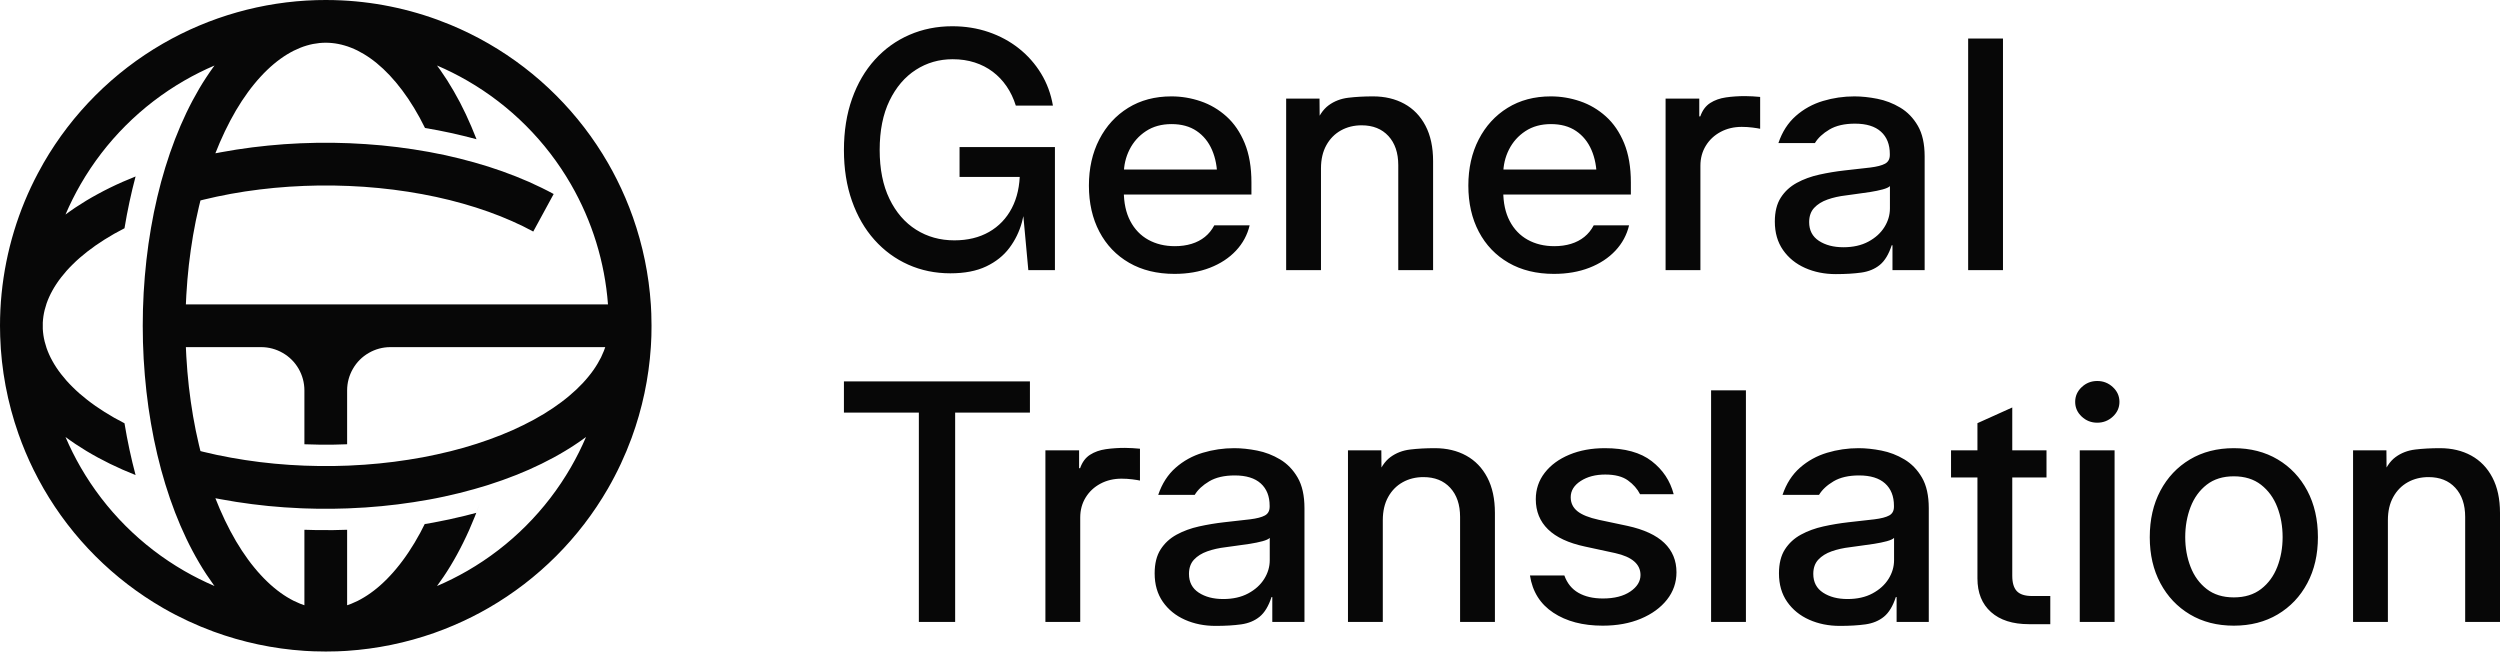
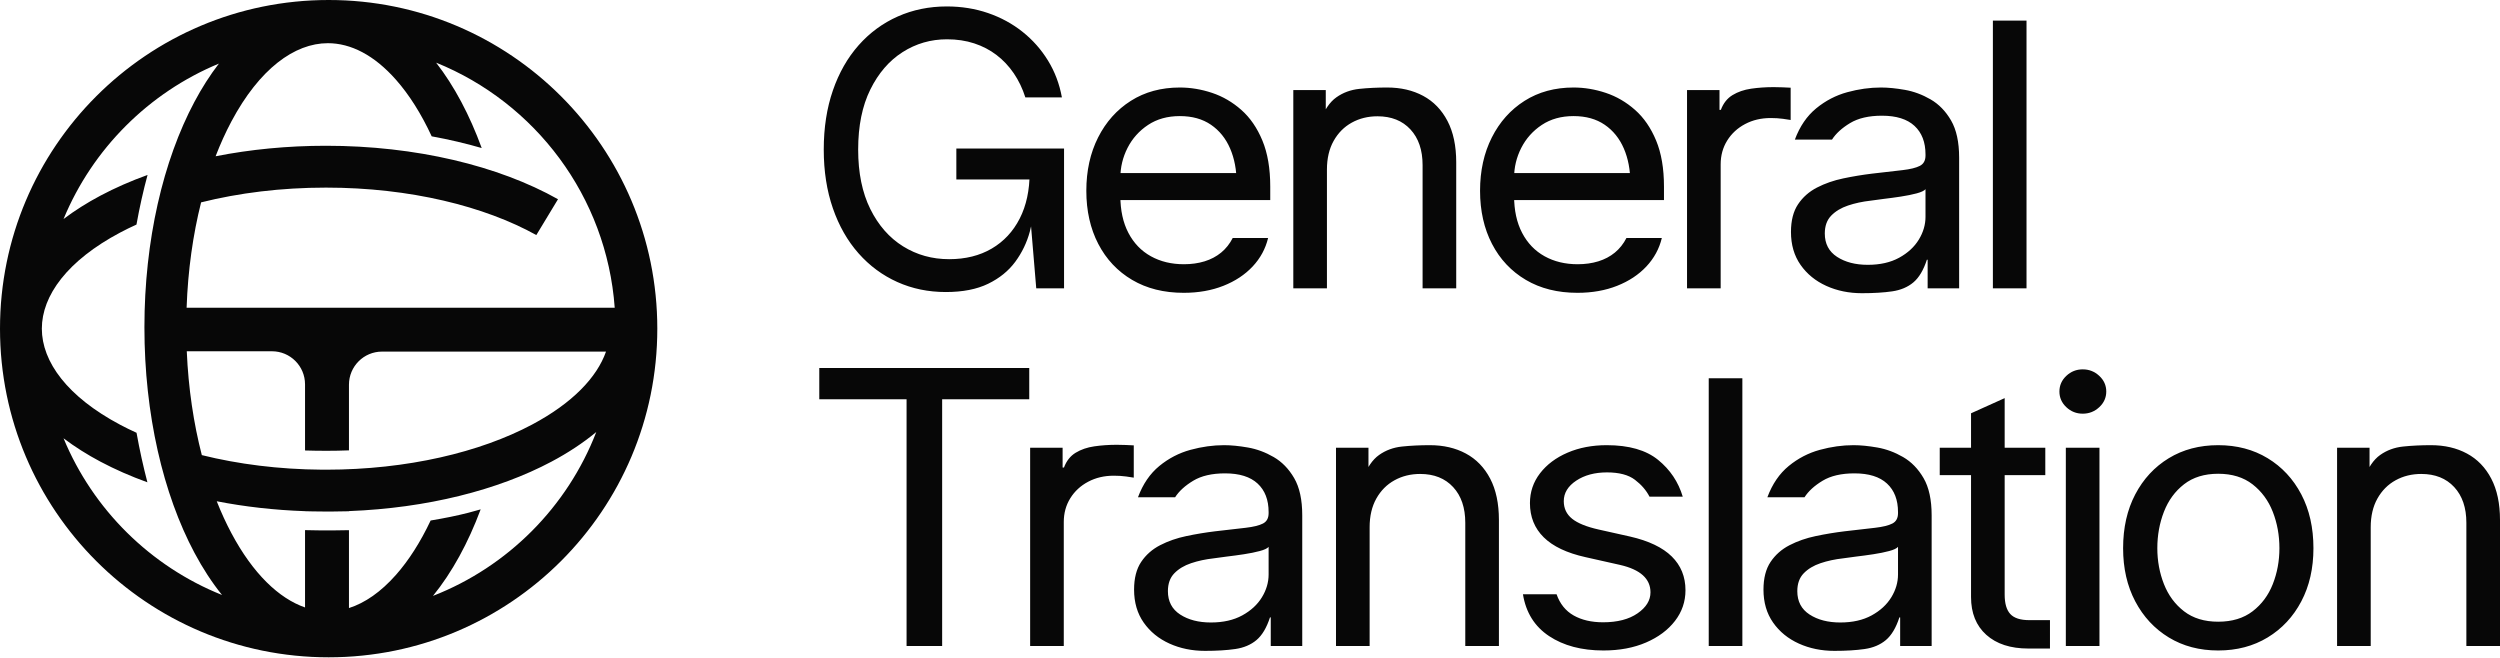
- <svg xmlns="http://www.w3.org/2000/svg" viewBox="0 0 14864.4 3873.81" fill="#070707" role="img" aria-label="General Translation">
-   <path transform="translate(-453.87 -453.87) scale(18.67796)" fill-rule="nonzero" d="M225.36 163.71C223.32 169.27 220.79 174.68 217.81 179.85C208.71 195.61 195.61 208.71 179.85 217.81C178.13 218.8 176.38 219.75 174.6 220.64C170.68 222.61 166.64 224.33 162.51 225.79C153.6 228.93 144.27 230.85 134.8 231.48C134.52 231.5 134.24 231.51 133.96 231.53C133.18 231.57 132.4 231.61 131.62 231.64C130.42 231.68 129.21 231.7 128 231.7C126.72 231.7 125.44 231.68 124.17 231.63C123.4 231.6 122.63 231.56 121.86 231.52C121.64 231.5 121.42 231.49 121.2 231.48C111.3 230.83 101.57 228.76 92.29 225.36C86.79 223.34 81.44 220.85 76.32 217.91C76.26 217.87 76.21 217.84 76.15 217.81C60.39 208.71 47.29 195.61 38.19 179.85C37.06 177.88 35.99 175.88 34.98 173.84C33.15 170.13 31.55 166.31 30.18 162.42C26.68 152.47 24.7 142.01 24.36 131.41C24.32 130.27 24.3 129.14 24.3 128C24.3 114.26 27.03 100.8 32.18 88.34C33.43 85.33 34.81 82.39 36.34 79.51C36.93 78.38 37.55 77.26 38.19 76.15C47.29 60.39 60.39 47.29 76.15 38.19C91.05 29.59 107.85 24.84 125.02 24.34C126.01 24.31 127 24.3 128 24.3C129.68 24.3 131.36 24.34 133.03 24.42C145.02 25 156.73 27.66 167.66 32.18C171.79 33.89 175.82 35.87 179.71 38.11C179.76 38.14 179.8 38.17 179.85 38.19C195.61 47.29 208.71 60.39 217.81 76.15C218.8 77.87 219.75 79.62 220.64 81.4C222.61 85.31 224.33 89.35 225.79 93.49C228.93 102.4 230.85 111.73 231.48 121.2C231.49 121.42 231.5 121.64 231.52 121.86C231.56 122.63 231.6 123.4 231.63 124.17C231.68 125.44 231.7 126.72 231.7 128C231.7 129.01 231.69 130.03 231.66 131.04C231.65 131.23 231.64 131.43 231.64 131.62C231.61 132.4 231.57 133.18 231.53 133.96C231.51 134.24 231.5 134.52 231.48 134.8C230.83 144.7 228.76 154.43 225.36 163.71ZM83.61 118.25C83.56 119.23 83.51 120.22 83.47 121.2L217.84 121.2C216.83 107.75 212.8 94.68 206.03 82.95C198.12 69.25 186.75 57.88 173.05 49.97C169.93 48.17 166.71 46.56 163.41 45.15C163.78 45.64 164.14 46.14 164.5 46.65C165.24 47.71 165.97 48.79 166.68 49.9C167.39 51.02 168.08 52.16 168.75 53.33C169.43 54.5 170.09 55.7 170.73 56.92C171.37 58.15 171.99 59.4 172.59 60.67C173.19 61.95 173.78 63.25 174.34 64.58C174.91 65.9 175.46 67.25 175.99 68.62C174.66 68.26 173.33 67.92 171.98 67.59C170.63 67.25 169.27 66.94 167.91 66.64C166.54 66.34 165.16 66.06 163.78 65.79C162.39 65.52 161 65.27 159.59 65.04C159.03 63.9 158.46 62.8 157.88 61.73C157.29 60.66 156.69 59.63 156.09 58.62C155.48 57.62 154.86 56.65 154.23 55.71C153.6 54.78 152.96 53.88 152.31 53.01C151.66 52.15 151 51.32 150.34 50.53C149.68 49.74 149.01 48.98 148.34 48.27C147.66 47.55 146.98 46.87 146.3 46.23C145.62 45.59 144.93 44.99 144.24 44.42C143.56 43.86 142.87 43.33 142.18 42.85C141.49 42.36 140.8 41.91 140.11 41.5C139.43 41.09 138.74 40.71 138.06 40.37C137.37 40.04 136.69 39.73 136.01 39.47C135.34 39.2 134.66 38.97 133.99 38.78C133.32 38.58 132.65 38.42 131.98 38.29C131.32 38.16 130.65 38.06 129.99 38C129.32 37.93 128.66 37.9 128 37.9C127.32 37.9 126.65 37.93 125.97 38C125.3 38.07 124.62 38.17 123.94 38.3C123.26 38.44 122.58 38.6 121.89 38.81C121.21 39.01 120.52 39.25 119.83 39.53C119.14 39.81 118.44 40.12 117.74 40.47C117.05 40.83 116.35 41.21 115.65 41.64C114.95 42.07 114.24 42.54 113.54 43.05C112.84 43.56 112.14 44.1 111.44 44.69C110.74 45.28 110.04 45.9 109.35 46.57C108.65 47.24 107.96 47.94 107.28 48.69C106.59 49.43 105.91 50.22 105.24 51.04C104.56 51.86 103.9 52.72 103.24 53.62C102.59 54.52 101.94 55.45 101.3 56.42C100.66 57.4 100.04 58.4 99.42 59.44C98.81 60.49 98.21 61.56 97.62 62.67C97.03 63.78 96.45 64.92 95.89 66.1C95.33 67.27 94.79 68.47 94.25 69.71C93.78 70.82 93.31 71.95 92.86 73.1C93.44 72.99 94.03 72.88 94.61 72.77C96.25 72.46 97.9 72.18 99.57 71.92C101.23 71.66 102.91 71.42 104.59 71.21C106.28 70.99 107.97 70.8 109.67 70.64C111.37 70.47 113.08 70.32 114.8 70.2C116.51 70.08 118.23 69.99 119.96 69.91C121.68 69.84 123.4 69.79 125.13 69.76C126.86 69.74 128.59 69.73 130.32 69.75C132.05 69.78 133.77 69.82 135.5 69.89C137.22 69.96 138.94 70.05 140.66 70.17C142.37 70.28 144.08 70.42 145.79 70.58C147.49 70.75 149.19 70.93 150.87 71.14C152.56 71.35 154.24 71.58 155.9 71.84C157.57 72.09 159.22 72.37 160.87 72.67C162.51 72.97 164.13 73.3 165.75 73.64C167.36 73.99 168.96 74.36 170.54 74.75C172.12 75.14 173.68 75.55 175.22 75.99C176.76 76.42 178.29 76.88 179.79 77.35C181.29 77.83 182.78 78.33 184.24 78.85C185.7 79.37 187.13 79.91 188.54 80.47C189.96 81.03 191.34 81.61 192.71 82.21C194.07 82.82 195.4 83.44 196.71 84.08C198.02 84.72 199.3 85.38 200.55 86.06L194.05 98.01C192.98 97.43 191.88 96.86 190.75 96.3C189.62 95.75 188.45 95.2 187.26 94.68C186.07 94.15 184.85 93.64 183.6 93.14C182.35 92.64 181.08 92.16 179.78 91.7C178.48 91.24 177.16 90.79 175.81 90.36C174.47 89.93 173.1 89.52 171.71 89.13C170.32 88.73 168.9 88.36 167.48 88C166.04 87.64 164.6 87.31 163.13 86.99C161.66 86.67 160.18 86.38 158.69 86.1C157.19 85.82 155.68 85.57 154.15 85.33C152.63 85.09 151.09 84.88 149.55 84.68C148 84.49 146.44 84.31 144.88 84.16C143.31 84 141.74 83.87 140.16 83.76C138.58 83.65 137 83.56 135.41 83.5C133.82 83.43 132.23 83.38 130.64 83.36C129.05 83.34 127.45 83.33 125.86 83.35C124.27 83.37 122.68 83.41 121.09 83.48C119.5 83.54 117.91 83.62 116.33 83.73C114.75 83.83 113.18 83.96 111.61 84.11C110.05 84.26 108.49 84.43 106.94 84.62C105.39 84.81 103.85 85.02 102.32 85.25C100.8 85.49 99.28 85.74 97.78 86.01C96.28 86.29 94.8 86.58 93.33 86.89C91.86 87.21 90.41 87.54 88.97 87.89C88.68 87.96 88.39 88.03 88.11 88.11C87.93 88.78 87.77 89.47 87.61 90.15C87.26 91.63 86.93 93.12 86.62 94.63C86.31 96.14 86.03 97.67 85.76 99.21C85.49 100.75 85.25 102.31 85.03 103.88C84.8 105.45 84.6 107.03 84.42 108.62C84.24 110.21 84.08 111.81 83.95 113.41C83.81 115.02 83.7 116.63 83.61 118.25ZM82.95 206.03C86.07 207.83 89.29 209.44 92.59 210.85C92.48 210.7 92.37 210.55 92.26 210.41C91.47 209.32 90.69 208.19 89.93 207.04C89.17 205.88 88.43 204.69 87.71 203.46C86.99 202.24 86.29 200.99 85.61 199.71C84.93 198.43 84.26 197.11 83.62 195.77C82.98 194.43 82.36 193.06 81.76 191.67C81.16 190.27 80.58 188.85 80.02 187.4C79.47 185.96 78.93 184.49 78.41 182.99C77.9 181.5 77.4 179.98 76.93 178.44C76.46 176.9 76.01 175.35 75.58 173.77C75.16 172.19 74.75 170.59 74.37 168.98C73.99 167.36 73.63 165.73 73.29 164.08C72.96 162.44 72.65 160.77 72.36 159.1C72.07 157.43 71.8 155.74 71.56 154.04C71.32 152.34 71.1 150.63 70.91 148.91C70.71 147.19 70.54 145.46 70.4 143.73C70.25 141.99 70.13 140.25 70.03 138.51C69.93 136.76 69.86 135.01 69.81 133.26C69.76 131.51 69.74 129.75 69.74 128C69.74 126.25 69.76 124.49 69.81 122.74Q69.89 120.11 70.03 117.49C70.13 115.75 70.25 114.01 70.4 112.27C70.54 110.54 70.71 108.81 70.91 107.09C71.1 105.37 71.32 103.66 71.56 101.96C71.8 100.26 72.07 98.57 72.36 96.9C72.65 95.22 72.96 93.56 73.29 91.92C73.63 90.27 73.99 88.64 74.37 87.02C74.75 85.41 75.16 83.81 75.58 82.23C76.01 80.65 76.46 79.1 76.93 77.56C77.4 76.02 77.9 74.5 78.41 73.01C78.93 71.51 79.47 70.04 80.02 68.6C80.58 67.15 81.16 65.73 81.76 64.33C82.36 62.94 82.98 61.57 83.62 60.23C84.26 58.89 84.93 57.58 85.61 56.29C86.29 55.01 86.99 53.76 87.71 52.53C88.43 51.31 89.17 50.12 89.93 48.97C90.69 47.81 91.47 46.68 92.26 45.59C92.37 45.45 92.48 45.3 92.59 45.15C89.29 46.56 86.07 48.17 82.95 49.97C69.25 57.88 57.88 69.25 49.97 82.95C48.17 86.07 46.56 89.29 45.15 92.59C46.17 91.83 47.23 91.09 48.31 90.36C49.44 89.61 50.6 88.87 51.79 88.15C52.98 87.43 54.21 86.74 55.46 86.06C56.71 85.38 57.99 84.71 59.3 84.07C60.6 83.43 61.94 82.81 63.3 82.21C64.66 81.61 66.05 81.03 67.46 80.47C67.11 81.8 66.77 83.15 66.44 84.5C66.11 85.86 65.8 87.22 65.51 88.6C65.21 89.98 64.93 91.36 64.67 92.76C64.41 94.15 64.16 95.55 63.93 96.96C62.81 97.54 61.71 98.12 60.65 98.72C59.6 99.32 58.57 99.94 57.58 100.56C56.59 101.18 55.63 101.82 54.71 102.46C53.79 103.11 52.91 103.76 52.06 104.42C51.21 105.08 50.4 105.75 49.63 106.42C48.86 107.1 48.13 107.78 47.44 108.47C46.74 109.15 46.09 109.84 45.47 110.53C44.85 111.23 44.28 111.92 43.74 112.62C43.2 113.31 42.7 114.01 42.24 114.71C41.78 115.4 41.36 116.1 40.98 116.79C40.59 117.48 40.25 118.18 39.94 118.86C39.63 119.55 39.36 120.24 39.12 120.92C38.89 121.6 38.69 122.28 38.52 122.96C38.35 123.64 38.22 124.31 38.12 124.98C38.02 125.66 37.96 126.33 37.92 127C37.89 127.67 37.89 128.33 37.92 129C37.96 129.67 38.02 130.34 38.12 131.02C38.22 131.69 38.35 132.36 38.52 133.04C38.69 133.72 38.89 134.4 39.12 135.08C39.36 135.76 39.63 136.45 39.94 137.14C40.25 137.82 40.59 138.52 40.98 139.21C41.36 139.9 41.78 140.6 42.24 141.29C42.7 141.99 43.2 142.69 43.74 143.38C44.28 144.08 44.85 144.77 45.47 145.47C46.09 146.16 46.74 146.85 47.44 147.53C48.13 148.22 48.86 148.9 49.63 149.58C50.4 150.25 51.21 150.92 52.06 151.58C52.91 152.24 53.79 152.9 54.71 153.54C55.63 154.18 56.59 154.82 57.58 155.44C58.57 156.06 59.6 156.68 60.65 157.28C61.71 157.88 62.81 158.46 63.93 159.04C64.16 160.45 64.41 161.85 64.67 163.24C64.93 164.64 65.21 166.02 65.51 167.4C65.8 168.78 66.11 170.14 66.44 171.5C66.77 172.85 67.11 174.2 67.46 175.53C66.05 174.97 64.66 174.39 63.3 173.79C61.94 173.19 60.6 172.57 59.3 171.93C57.99 171.29 56.71 170.62 55.46 169.95C54.21 169.26 52.98 168.57 51.79 167.85C50.6 167.13 49.44 166.39 48.31 165.64C47.23 164.91 46.17 164.17 45.15 163.41C46.56 166.71 48.17 169.93 49.97 173.05C57.88 186.75 69.25 198.12 82.95 206.03ZM87.61 165.85C87.77 166.53 87.93 167.22 88.11 167.89C88.4 167.97 88.7 168.04 89 168.12C90.43 168.47 91.89 168.8 93.36 169.12C94.84 169.43 96.32 169.72 97.83 169.99C99.33 170.27 100.85 170.52 102.38 170.75C103.91 170.99 105.46 171.2 107.01 171.39C108.56 171.58 110.13 171.75 111.7 171.9C113.27 172.04 114.85 172.17 116.43 172.28C118.01 172.38 119.6 172.47 121.2 172.53C122.79 172.59 124.39 172.63 125.98 172.65C127.58 172.67 129.18 172.66 130.77 172.64C132.12 172.62 133.46 172.58 134.8 172.53C135.05 172.52 135.3 172.51 135.56 172.5C137.15 172.43 138.74 172.34 140.32 172.23C141.9 172.11 143.48 171.98 145.04 171.83C146.61 171.67 148.17 171.49 149.72 171.3C151.27 171.1 152.81 170.88 154.34 170.64C155.87 170.4 157.38 170.15 158.88 169.87C160.38 169.59 161.86 169.29 163.33 168.96C164.8 168.65 166.25 168.31 167.68 167.95C169.11 167.59 170.52 167.21 171.92 166.82C173.31 166.42 174.68 166 176.03 165.57C177.37 165.14 178.7 164.69 180 164.22C181.3 163.76 182.57 163.27 183.82 162.77C185.06 162.27 186.28 161.76 187.48 161.23C188.67 160.7 189.83 160.15 190.96 159.59C192.09 159.04 193.2 158.46 194.27 157.88C195.34 157.29 196.37 156.69 197.38 156.09C198.38 155.48 199.35 154.86 200.29 154.23C201.22 153.6 202.12 152.96 202.99 152.31C203.85 151.66 204.68 151.01 205.47 150.34C206.26 149.68 207.02 149.01 207.73 148.34C208.45 147.66 209.13 146.98 209.77 146.3C210.41 145.62 211.01 144.93 211.57 144.24C212.14 143.56 212.66 142.87 213.15 142.18C213.64 141.49 214.09 140.8 214.5 140.11C214.91 139.43 215.29 138.74 215.63 138.06C215.96 137.37 216.26 136.69 216.53 136.01C216.69 135.61 216.84 135.2 216.97 134.8L148.57 134.8C146.15 134.8 143.78 135.44 141.69 136.65C139.59 137.85 137.85 139.59 136.65 141.69C135.44 143.78 134.8 146.15 134.8 148.57L134.8 165.72Q132.74 165.81 130.67 165.84Q128.36 165.88 126.06 165.85Q123.76 165.82 121.46 165.73Q121.33 165.73 121.2 165.72L121.2 148.57C121.2 146.15 120.56 143.78 119.36 141.69C118.15 139.59 116.41 137.85 114.31 136.65C112.22 135.44 109.85 134.8 107.43 134.8L83.47 134.8C83.51 135.78 83.56 136.77 83.61 137.75C83.7 139.37 83.81 140.98 83.95 142.59C84.08 144.2 84.24 145.79 84.42 147.38C84.6 148.97 84.8 150.55 85.03 152.12C85.25 153.69 85.49 155.25 85.76 156.79C86.03 158.33 86.31 159.86 86.62 161.37C86.93 162.88 87.26 164.37 87.61 165.85ZM165.49 207.9C164.81 208.91 164.12 209.89 163.41 210.85C166.71 209.44 169.93 207.83 173.05 206.03C186.75 198.12 198.12 186.75 206.03 173.05C207.83 169.93 209.44 166.71 210.85 163.41C209.83 164.17 208.78 164.91 207.69 165.63C206.57 166.39 205.41 167.13 204.21 167.84C203.02 168.56 201.8 169.26 200.55 169.94C199.3 170.62 198.02 171.28 196.71 171.92C195.4 172.56 194.07 173.18 192.71 173.79C191.35 174.39 189.96 174.97 188.55 175.53C187.13 176.09 185.7 176.63 184.24 177.15C182.78 177.67 181.3 178.17 179.79 178.65C179.5 178.74 179.21 178.83 178.92 178.92C177.7 179.3 176.47 179.66 175.22 180.01C173.68 180.45 172.12 180.86 170.54 181.25C168.96 181.64 167.36 182.01 165.75 182.36C164.88 182.54 164.01 182.72 163.14 182.9C162.38 183.04 161.63 183.19 160.87 183.33C159.23 183.63 157.57 183.91 155.9 184.16C154.24 184.42 152.56 184.65 150.88 184.86C149.19 185.07 147.49 185.26 145.79 185.42C144.09 185.58 142.38 185.72 140.66 185.84C138.94 185.95 137.22 186.04 135.5 186.11C135.27 186.12 135.03 186.13 134.8 186.14C133.31 186.19 131.81 186.23 130.32 186.25C128.59 186.27 126.86 186.26 125.13 186.24C123.82 186.22 122.51 186.19 121.2 186.14C120.79 186.12 120.37 186.11 119.96 186.09C118.23 186.01 116.51 185.92 114.8 185.8C113.08 185.68 111.38 185.53 109.67 185.37C107.97 185.2 106.28 185.01 104.59 184.79C102.91 184.58 101.23 184.34 99.57 184.08C97.9 183.82 96.25 183.54 94.61 183.23C94.03 183.12 93.44 183.01 92.86 182.9C93.31 184.05 93.78 185.18 94.25 186.29C94.79 187.53 95.33 188.73 95.89 189.9C96.45 191.08 97.03 192.22 97.62 193.33C98.21 194.44 98.81 195.51 99.42 196.56C100.04 197.6 100.66 198.6 101.3 199.58C101.94 200.55 102.59 201.48 103.24 202.38C103.9 203.28 104.56 204.14 105.24 204.96C105.91 205.79 106.59 206.57 107.28 207.31C107.96 208.06 108.65 208.76 109.35 209.43C110.04 210.1 110.74 210.73 111.44 211.31C112.14 211.9 112.84 212.45 113.54 212.95C114.24 213.46 114.95 213.93 115.65 214.36C116.35 214.79 117.05 215.18 117.74 215.53C118.44 215.88 119.14 216.19 119.83 216.47C120.29 216.65 120.74 216.82 121.2 216.97L121.2 192.94Q123.11 193.01 125.03 193.04Q127.72 193.08 130.4 193.05Q132.6 193.02 134.8 192.94L134.8 216.97C135.23 216.83 135.65 216.68 136.08 216.51C136.76 216.24 137.45 215.93 138.14 215.59C138.83 215.24 139.52 214.86 140.21 214.44C140.9 214.02 141.6 213.57 142.29 213.07C142.99 212.58 143.68 212.04 144.37 211.47C145.07 210.9 145.76 210.28 146.44 209.63C147.13 208.98 147.82 208.29 148.49 207.56C149.17 206.84 149.85 206.07 150.51 205.26C151.18 204.46 151.84 203.62 152.49 202.74C153.14 201.86 153.79 200.95 154.42 200C155.05 199.05 155.68 198.06 156.29 197.04C156.9 196.02 157.5 194.97 158.08 193.89C158.67 192.8 159.24 191.68 159.8 190.53C160.178 189.754 160.551 188.969 160.917 188.169C160.551 188.969 160.178 189.754 159.8 190.53C159.702 190.73 159.605 190.93 159.506 191.128Q160.87 190.9 162.21 190.66Q164.79 190.18 167.31 189.64Q169.85 189.1 172.33 188.48Q174.14 188.04 175.921 187.55C176.295 186.589 176.657 185.617 177.01 184.64C177.53 183.19 178.03 181.72 178.51 180.23C178.587 179.989 178.658 179.759 178.729 179.53C178.657 179.762 178.585 179.995 178.51 180.23C178.03 181.72 177.53 183.19 177.01 184.64C176.49 186.08 175.95 187.51 175.38 188.91C174.82 190.31 174.24 191.69 173.64 193.04C173.04 194.39 172.41 195.72 171.77 197.01C171.13 198.31 170.47 199.58 169.79 200.82C169.11 202.06 168.42 203.27 167.7 204.45C166.98 205.63 166.25 206.79 165.49 207.9Z" />
-   <path d="M5650.77 1625.08Q5515.77 1625.08 5400.55 1573.66Q5285.33 1522.24 5199.37 1426.24Q5113.41 1330.24 5065.61 1194.82Q5017.81 1059.4 5017.81 892.4Q5017.81 723.28 5066.17 587.12Q5114.53 450.96 5201.87 354.7Q5289.21 258.44 5407.05 207.26Q5524.89 156.08 5662.01 156.08Q5777.09 156.08 5877.77 190.48Q5978.45 224.88 6057.99 287.94Q6137.53 351 6190.03 437.22Q6242.53 523.44 6260.41 627.92H6039.77Q6019.85 564.04 5985.07 513.28Q5950.29 462.52 5902.73 426.64Q5855.17 390.76 5795.25 371.44Q5735.33 352.12 5664.13 352.12Q5543.45 352.12 5445.39 415.16Q5347.32 478.2 5288.82 598.62Q5230.32 719.04 5230.32 891.44Q5230.32 1062.48 5288.58 1182.64Q5346.84 1302.81 5447.17 1365.93Q5547.49 1429.05 5674.33 1429.05Q5793.13 1429.05 5880.61 1379.11Q5968.09 1329.17 6015.97 1237.64Q6063.85 1146.12 6063.85 1020.64H6099.21V1149Q6099.21 1236.6 6076.13 1321.04Q6053.05 1405.48 6001.37 1474.3Q5949.69 1543.12 5863.63 1584.1Q5777.57 1625.08 5650.77 1625.08ZM6114.17 1606.08 6081.77 1253.68V1052.16H5705.25V874.28H6272.37V1606.08ZM6983.41 1628.44Q6827.69 1628.44 6713.43 1562.42Q6599.17 1496.4 6536.79 1377.98Q6474.41 1259.56 6474.41 1103.28Q6474.41 948.96 6536.03 829.2Q6597.65 709.44 6707.81 641.26Q6817.97 573.08 6965.01 573.08Q7053.93 573.08 7138.91 602.02Q7223.89 630.96 7292.21 692.32Q7360.53 753.68 7400.63 851.1Q7440.73 948.52 7440.73 1085.32V1156.72H6591.57V1007.8H7335.49L7237.65 1057.36Q7237.65 963.6 7206.47 891.62Q7175.29 819.64 7114.77 778.74Q7054.25 737.84 6965.65 737.84Q6877.21 737.84 6813.67 779.66Q6750.12 821.48 6716 889.18Q6681.88 956.88 6681.88 1035.52V1136.16Q6681.88 1240.96 6720.42 1314.36Q6758.96 1387.76 6827.61 1425.72Q6896.25 1463.69 6985.53 1463.69Q7039.37 1463.69 7084.67 1449.89Q7129.97 1436.08 7164.07 1408.56Q7198.17 1381.04 7219.89 1339.88H7430.05Q7409.73 1425.28 7348.87 1490.3Q7288.01 1555.32 7194.37 1591.88Q7100.73 1628.44 6983.41 1628.44ZM7854.24 1001.16V1606.08H7647.17V586.08H7845.52L7846.8 748.52H7818.44Q7849.32 663.12 7899.7 626.14Q7950.08 589.16 8016.82 581.12Q8083.56 573.08 8163.6 573.08Q8269.4 573.08 8349.88 617.2Q8430.36 661.32 8475.6 747.48Q8520.84 833.64 8520.84 957.92V1606.08H8313.77V981.84Q8313.77 872.4 8255.19 808.74Q8196.61 745.08 8095.85 745.08Q8027.49 745.08 7972.73 775.5Q7917.96 805.92 7886.1 863.42Q7854.24 920.92 7854.24 1001.16ZM9239.41 1628.44Q9083.69 1628.44 8969.43 1562.42Q8855.17 1496.4 8792.79 1377.98Q8730.41 1259.56 8730.41 1103.28Q8730.41 948.96 8792.03 829.2Q8853.65 709.44 8963.81 641.26Q9073.97 573.08 9221.01 573.08Q9309.93 573.08 9394.91 602.02Q9479.89 630.96 9548.21 692.32Q9616.53 753.68 9656.63 851.1Q9696.73 948.52 9696.73 1085.32V1156.72H8847.57V1007.8H9591.49L9493.65 1057.36Q9493.65 963.6 9462.47 891.62Q9431.29 819.64 9370.77 778.74Q9310.25 737.84 9221.65 737.84Q9133.21 737.84 9069.67 779.66Q9006.12 821.48 8972 889.18Q8937.88 956.88 8937.88 1035.52V1136.16Q8937.88 1240.96 8976.42 1314.36Q9014.96 1387.76 9083.61 1425.72Q9152.25 1463.69 9241.53 1463.69Q9295.37 1463.69 9340.67 1449.89Q9385.97 1436.08 9420.07 1408.56Q9454.17 1381.04 9475.89 1339.88H9686.05Q9665.73 1425.28 9604.87 1490.3Q9544.01 1555.32 9450.37 1591.88Q9356.73 1628.44 9239.41 1628.44ZM9903.17 1606.08V586.08H10103.44V692.08H10109.48Q10128.48 638.04 10168.52 612.4Q10208.56 586.76 10262.36 579.08Q10316.16 571.4 10376.2 571.4Q10395.32 571.4 10421.58 572.88Q10447.84 574.36 10465.44 576.32V765.68Q10451.76 762.56 10420.43 758.48Q10389.09 754.4 10355.89 754.4Q10286.08 754.4 10230.22 784.28Q10174.36 814.16 10142.3 866.56Q10110.24 918.96 10110.24 985.2V1606.08ZM10915.17 1629.8Q10814.85 1629.8 10732.49 1593.1Q10650.13 1556.4 10601.43 1486.54Q10552.73 1416.68 10552.73 1317.52Q10552.73 1230.16 10588.19 1174.94Q10623.65 1119.72 10683.45 1087.18Q10743.25 1054.64 10816.85 1038.34Q10890.45 1022.04 10965.89 1013.52Q11060.93 1003.48 11120.39 996.08Q11179.85 988.68 11208.13 973.28Q11236.41 957.88 11236.41 921.16V915.48Q11236.41 830.44 11183.67 782.82Q11130.93 735.2 11029.05 735.2Q10936.21 735.2 10877.37 770.08Q10818.52 804.96 10791.08 850.52H10574.01Q10607.69 750.76 10677.61 689.28Q10747.53 627.8 10838.57 600.44Q10929.61 573.08 11025.65 573.08Q11089.41 573.08 11161.66 587.24Q11233.92 601.4 11298.24 639.76Q11362.56 678.12 11403.02 747.94Q11443.48 817.76 11443.48 929.76V1606.08H11252.21V1458.44H11247.57Q11221.25 1539.08 11176.71 1575.34Q11132.17 1611.6 11066.91 1620.7Q11001.65 1629.8 10915.17 1629.8ZM10960.37 1470.04Q11046.89 1470.04 11109.07 1436.58Q11171.25 1403.12 11204.15 1350.46Q11237.05 1297.8 11237.05 1239.2V1106.48Q11226.25 1117.52 11193.63 1126.3Q11161.01 1135.08 11119.33 1141.68Q11077.65 1148.28 11038.59 1153.12Q10999.53 1157.96 10975.69 1161.8Q10915.57 1168.8 10866.07 1186.32Q10816.56 1203.84 10786.68 1235.84Q10756.8 1267.84 10756.8 1320.72Q10756.8 1393.96 10814.76 1432Q10872.73 1470.04 10960.37 1470.04ZM11909.24 229.08V1606.08H11702.17V229.08ZM5017.81 2453.04V2267.73H6123.72V2453.04H5679.08V3697.73H5463.29V2453.04ZM6215.73 3697.73V2677.73H6416V2783.73H6422.04Q6441.04 2729.69 6481.08 2704.05Q6521.12 2678.41 6574.92 2670.73Q6628.72 2663.05 6688.76 2663.05Q6707.88 2663.05 6734.14 2664.53Q6760.4 2666.01 6778 2667.97V2857.32Q6764.33 2854.2 6732.99 2850.12Q6701.65 2846.04 6668.45 2846.04Q6598.65 2846.04 6542.78 2875.92Q6486.92 2905.8 6454.86 2958.2Q6422.8 3010.6 6422.8 3076.84V3697.73ZM7227.73 3721.45Q7127.41 3721.45 7045.05 3684.75Q6962.69 3648.05 6913.99 3578.19Q6865.29 3508.33 6865.29 3409.17Q6865.29 3321.81 6900.75 3266.59Q6936.21 3211.37 6996.01 3178.83Q7055.81 3146.29 7129.41 3129.99Q7203.01 3113.69 7278.45 3105.17Q7373.49 3095.13 7432.95 3087.73Q7492.41 3080.33 7520.69 3064.93Q7548.97 3049.53 7548.97 3012.81V3007.13Q7548.97 2922.09 7496.23 2874.46Q7443.49 2826.84 7341.61 2826.84Q7248.77 2826.84 7189.93 2861.72Q7131.08 2896.6 7103.64 2942.17H6886.57Q6920.25 2842.4 6990.17 2780.93Q7060.09 2719.45 7151.13 2692.09Q7242.17 2664.73 7338.21 2664.73Q7401.97 2664.73 7474.23 2678.89Q7546.48 2693.05 7610.8 2731.41Q7675.12 2769.77 7715.58 2839.59Q7756.04 2909.41 7756.04 3021.41V3697.73H7564.77V3550.09H7560.13Q7533.81 3630.73 7489.27 3666.99Q7444.73 3703.25 7379.47 3712.35Q7314.21 3721.45 7227.73 3721.45ZM7272.93 3561.69Q7359.45 3561.69 7421.63 3528.23Q7483.81 3494.77 7516.71 3442.11Q7549.61 3389.45 7549.61 3330.85V3198.13Q7538.81 3209.17 7506.19 3217.95Q7473.57 3226.73 7431.89 3233.33Q7390.21 3239.93 7351.15 3244.77Q7312.09 3249.61 7288.25 3253.45Q7228.13 3260.45 7178.63 3277.97Q7129.12 3295.49 7099.24 3327.49Q7069.36 3359.49 7069.36 3412.37Q7069.36 3485.61 7127.32 3523.65Q7185.29 3561.69 7272.93 3561.69ZM8221.8 3092.81V3697.73H8014.73V2677.73H8213.08L8214.36 2840.17H8186Q8216.88 2754.77 8267.26 2717.79Q8317.64 2680.81 8384.38 2672.77Q8451.12 2664.73 8531.16 2664.73Q8636.96 2664.73 8717.44 2708.85Q8797.92 2752.97 8843.16 2839.13Q8888.4 2925.29 8888.4 3049.57V3697.73H8681.33V3073.49Q8681.33 2964.04 8622.75 2900.38Q8564.17 2836.72 8463.41 2836.72Q8395.05 2836.72 8340.29 2867.14Q8285.52 2897.56 8253.66 2955.06Q8221.8 3012.56 8221.8 3092.81ZM9529.13 3720.09Q9352.17 3720.09 9235.55 3642.89Q9118.93 3565.69 9096.73 3421.49H9301.24Q9326.28 3491.33 9385.08 3524.89Q9443.89 3558.45 9530.17 3558.45Q9632.37 3558.45 9693.19 3517.25Q9754.01 3476.05 9754.01 3418.85Q9754.01 3322.17 9603.61 3288.57L9423.85 3249.69Q9276.97 3218.33 9204.21 3147.37Q9131.45 3076.41 9131.45 2968.33Q9131.45 2879.29 9184.81 2810.67Q9238.17 2742.05 9331.11 2703.39Q9424.05 2664.73 9542.29 2664.73Q9720.81 2664.73 9820.44 2741.75Q9920.08 2818.77 9951.2 2938.21H9751.25Q9727.37 2891.13 9679.21 2856.32Q9631.05 2821.52 9544.41 2821.52Q9457.61 2821.52 9398.32 2859.94Q9339.04 2898.37 9339.04 2956.41Q9339.04 3006.97 9378.44 3039.15Q9417.85 3071.33 9506.41 3090.73L9676.36 3126.73Q9823.24 3158.77 9895.58 3228.11Q9967.92 3297.45 9967.92 3402.73Q9967.92 3493.93 9911.44 3565.53Q9854.96 3637.13 9756.12 3678.61Q9657.29 3720.09 9529.13 3720.09ZM10380.8 2320.73V3697.73H10173.73V2320.73ZM10939.73 3721.45Q10839.41 3721.45 10757.05 3684.75Q10674.69 3648.05 10625.99 3578.19Q10577.29 3508.33 10577.29 3409.17Q10577.29 3321.81 10612.75 3266.59Q10648.21 3211.37 10708.01 3178.83Q10767.81 3146.29 10841.41 3129.99Q10915.01 3113.69 10990.45 3105.17Q11085.49 3095.13 11144.95 3087.73Q11204.41 3080.33 11232.69 3064.93Q11260.97 3049.53 11260.97 3012.81V3007.13Q11260.97 2922.09 11208.23 2874.46Q11155.49 2826.84 11053.61 2826.84Q10960.77 2826.84 10901.93 2861.72Q10843.08 2896.6 10815.64 2942.17H10598.57Q10632.25 2842.4 10702.17 2780.93Q10772.09 2719.45 10863.13 2692.09Q10954.17 2664.73 11050.21 2664.73Q11113.97 2664.73 11186.23 2678.89Q11258.48 2693.05 11322.8 2731.41Q11387.12 2769.77 11427.58 2839.59Q11468.04 2909.41 11468.04 3021.41V3697.73H11276.77V3550.09H11272.13Q11245.81 3630.73 11201.27 3666.99Q11156.73 3703.25 11091.47 3712.35Q11026.21 3721.45 10939.73 3721.45ZM10984.93 3561.69Q11071.45 3561.69 11133.63 3528.23Q11195.81 3494.77 11228.71 3442.11Q11261.61 3389.45 11261.61 3330.85V3198.13Q11250.81 3209.17 11218.19 3217.95Q11185.57 3226.73 11143.89 3233.33Q11102.21 3239.93 11063.15 3244.77Q11024.09 3249.61 11000.25 3253.45Q10940.13 3260.45 10890.63 3277.97Q10841.12 3295.49 10811.24 3327.49Q10781.36 3359.49 10781.36 3412.37Q10781.36 3485.61 10839.32 3523.65Q10897.29 3561.69 10984.93 3561.69ZM12168 2677.73V2838.88H11600.37V2677.73ZM11757.37 2516.08 11964.44 2422.73V3423.65Q11964.44 3485.89 11991.6 3514.83Q12018.76 3543.77 12082.8 3543.77Q12109.28 3543.77 12136.26 3543.77Q12163.24 3543.77 12190.56 3543.77V3711.21Q12158.56 3711.21 12126.57 3711.21Q12094.57 3711.21 12063.41 3711.21Q11918.85 3711.21 11838.11 3639.27Q11757.37 3567.33 11757.37 3439.01ZM12365.73 3697.73V2677.73H12572.8V3697.73ZM12469.69 2513.29Q12416.05 2513.29 12377.27 2476.87Q12338.49 2440.46 12338.49 2389.37Q12338.49 2338.21 12377.3 2301.75Q12416.11 2265.29 12469.69 2265.29Q12523.33 2265.29 12562.53 2301.75Q12601.72 2338.21 12601.72 2389.37Q12601.72 2440.53 12562.53 2476.91Q12523.33 2513.29 12469.69 2513.29ZM13281.69 3720.09Q13133.05 3720.09 13020.73 3653.09Q12908.41 3586.09 12845.19 3467.59Q12781.97 3349.09 12781.97 3194.09Q12781.97 3036.73 12845.19 2917.73Q12908.41 2798.73 13020.73 2731.73Q13133.05 2664.73 13281.69 2664.73Q13430.17 2664.73 13542.83 2731.73Q13655.49 2798.73 13718.63 2917.73Q13781.77 3036.73 13781.77 3194.09Q13781.77 3349.09 13718.63 3467.59Q13655.49 3586.09 13542.83 3653.09Q13430.17 3720.09 13281.69 3720.09ZM13281.69 3551.93Q13379.41 3551.93 13443.97 3502.11Q13508.53 3452.29 13540.21 3370.51Q13571.89 3288.73 13571.89 3193.77Q13571.89 3097.13 13540.21 3015.09Q13508.53 2933.04 13443.97 2882.54Q13379.41 2832.04 13281.69 2832.04Q13184.49 2832.04 13120.34 2882.12Q13056.2 2932.2 13024.52 3014.67Q12992.84 3097.13 12992.84 3193.77Q12992.84 3288.73 13024.52 3370.51Q13056.2 3452.29 13120.34 3502.11Q13184.49 3551.93 13281.69 3551.93ZM14197.8 3092.81V3697.73H13990.73V2677.73H14189.08L14190.36 2840.17H14162Q14192.88 2754.77 14243.26 2717.79Q14293.64 2680.81 14360.38 2672.77Q14427.12 2664.73 14507.16 2664.73Q14612.96 2664.73 14693.44 2708.85Q14773.92 2752.97 14819.16 2839.13Q14864.4 2925.29 14864.4 3049.57V3697.73H14657.33V3073.49Q14657.33 2964.04 14598.75 2900.38Q14540.17 2836.72 14439.41 2836.72Q14371.05 2836.72 14316.29 2867.14Q14261.52 2897.56 14229.66 2955.06Q14197.8 3012.56 14197.8 3092.81Z" />
+ <svg xmlns="http://www.w3.org/2000/svg" viewBox="0 0 12859.07 3380.95" fill="#070707" role="img" aria-label="General Translation">
+   <path transform="translate(-396.13 -396.13) scale(16.30159)" fill-rule="nonzero" d="M128 24.3C185.272 24.3 231.7 70.728 231.7 128C231.7 185.272 185.272 231.7 128 231.7C70.728 231.7 24.3 185.272 24.3 128C24.3 70.728 70.728 24.3 128 24.3ZM212.441 160.618C208.243 164.096 203.465 167.225 198.301 169.967C181.402 178.94 159.007 184.626 134.407 185.566V185.618C132.614 185.676 130.772 185.706 128.852 185.706C128.503 185.706 128.157 185.704 127.815 185.703C127.593 185.704 127.371 185.706 127.148 185.706C125.733 185.706 124.324 185.69 122.921 185.659C122.12 185.644 121.33 185.627 120.547 185.605V185.591C110.857 185.254 101.504 184.182 92.688 182.462C94.104 186.043 95.652 189.407 97.314 192.527C104.145 205.348 112.319 213.11 120.547 215.967V191.57C123.195 191.643 125.911 191.668 128.852 191.668C130.769 191.668 132.613 191.639 134.407 191.584V216.16C139.451 214.548 144.482 211.083 149.279 205.642C153.275 201.109 156.969 195.342 160.18 188.535C164.625 187.792 168.378 187.038 172.072 186.092C173.371 185.759 174.659 185.403 175.966 185.018C172.013 195.614 166.935 204.927 160.914 212.325C184.518 203.105 203.302 184.262 212.441 160.618ZM93.369 44.365C71.226 53.544 53.517 71.261 44.349 93.409C47.911 90.711 51.828 88.246 55.995 86.033C60.569 83.605 65.545 81.418 70.858 79.499C69.51 84.478 68.331 89.718 67.362 95.153C65.571 95.967 63.844 96.814 62.187 97.694C45.609 106.496 37.502 117.528 37.502 128C37.502 138.472 45.609 149.504 62.187 158.306C63.85 159.19 65.584 160.039 67.382 160.855C68.355 166.303 69.52 171.542 70.808 176.482C65.514 174.568 60.554 172.387 55.995 169.967C51.828 167.754 47.912 165.288 44.349 162.591C53.653 185.068 71.753 202.98 94.357 212.037C91.141 208.047 88.233 203.56 85.662 198.735C75.78 180.186 69.868 155.015 69.868 127.574C69.868 100.133 75.78 74.963 85.662 56.413C87.967 52.088 90.543 48.033 93.369 44.365ZM83.233 135.136C83.737 146.879 85.404 157.934 87.982 167.903C99.421 170.746 112.246 172.401 125.871 172.498C126.311 172.501 126.754 172.503 127.202 172.503C152.898 172.496 175.834 166.949 192.11 158.306C204.896 151.518 212.641 143.402 215.516 135.24H144.841C139.079 135.24 134.407 139.911 134.407 145.674V166.403C132.049 166.495 129.681 166.542 127.361 166.542C124.976 166.542 122.719 166.507 120.547 166.438V145.57C120.547 139.807 115.876 135.136 110.113 135.136ZM127.747 37.928C117.215 37.928 106.142 46.05 97.314 62.621C95.51 66.007 93.841 69.681 92.328 73.609C103.233 71.456 114.967 70.294 127.148 70.294C155.517 70.294 181.579 76.599 200.366 87.161L193.527 98.465C177.234 89.415 153.724 83.496 127.148 83.496C112.956 83.496 99.605 85.187 87.751 88.154C85.205 98.279 83.595 109.497 83.179 121.399H218.26C215.728 86.273 193.148 56.701 161.905 44.068C167.657 51.465 172.508 60.64 176.291 71.011C171.261 69.555 165.996 68.316 160.509 67.316C157.222 60.202 153.412 54.195 149.279 49.506C142.367 41.666 134.971 37.928 127.747 37.928Z" />
+   <path d="M4865.07 1502.13Q4730.07 1502.13 4615.57 1450.63Q4501.07 1399.13 4416.07 1303.13Q4331.07 1207.13 4284.07 1071.63Q4237.07 936.13 4237.07 769.13Q4237.07 601.13 4284.07 465.13Q4331.07 329.13 4416.57 232.63Q4502.07 136.13 4618.07 84.63Q4734.07 33.13 4870.07 33.13Q4983.07 33.13 5082.07 67.13Q5181.07 101.13 5259.57 163.63Q5338.07 226.13 5390.57 311.63Q5443.07 397.13 5462.07 501.13H5274.07Q5252.07 432.13 5214.57 377.13Q5177.07 322.13 5126.07 283.13Q5075.07 244.13 5011.07 223.13Q4947.07 202.13 4871.07 202.13Q4746.07 202.13 4642.57 268.13Q4539.07 334.13 4476.57 460.63Q4414.07 587.13 4414.07 769.13Q4414.07 949.13 4476.57 1075.13Q4539.07 1201.13 4645.07 1267.13Q4751.07 1333.13 4882.07 1333.13Q5008.07 1333.13 5101.07 1278.63Q5194.07 1224.13 5245.07 1124.13Q5296.07 1024.13 5296.07 887.13H5320.07V1020.13Q5320.07 1106.13 5297.07 1191.13Q5274.07 1276.13 5222.07 1346.63Q5170.07 1417.13 5082.57 1459.63Q4995.07 1502.13 4865.07 1502.13ZM5330.07 1483.13 5300.07 1125.13V923.13H4919.07V764.13H5473.07V1483.13ZM6088.67 1506.13Q5935.67 1506.13 5823.17 1439.63Q5710.67 1373.13 5649.17 1254.63Q5587.67 1136.13 5587.67 981.13Q5587.67 827.13 5648.17 707.13Q5708.67 587.13 5816.67 518.63Q5924.67 450.13 6068.67 450.13Q6151.67 450.13 6234.17 477.63Q6316.67 505.13 6384.67 565.13Q6452.67 625.13 6493.17 722.63Q6533.67 820.13 6533.67 960.13V1029.13H5704.67V890.13H6442.67L6360.67 941.13Q6360.67 841.13 6327.17 763.63Q6293.67 686.13 6228.67 641.63Q6163.67 597.13 6068.67 597.13Q5973.67 597.13 5905.17 642.63Q5836.67 688.13 5799.67 760.63Q5762.67 833.13 5762.67 915.13V1007.13Q5762.67 1119.13 5804.17 1198.13Q5845.67 1277.13 5919.67 1318.13Q5993.67 1359.13 6089.67 1359.13Q6147.67 1359.13 6196.17 1344.13Q6244.67 1329.13 6281.17 1299.13Q6317.67 1269.13 6340.67 1224.13H6522.67Q6502.67 1307.13 6443.17 1370.63Q6383.67 1434.13 6292.67 1470.13Q6201.67 1506.13 6088.67 1506.13ZM6825.27 872.13V1483.13H6652.27V463.13H6819.27V624.13H6790.27Q6822.27 537.13 6873.77 500.63Q6925.27 464.13 6991.77 457.13Q7058.27 450.13 7135.27 450.13Q7240.27 450.13 7320.27 493.13Q7400.27 536.13 7445.27 622.13Q7490.27 708.13 7490.27 835.13V1483.13H7317.27V849.13Q7317.27 733.13 7254.77 665.63Q7192.27 598.13 7085.27 598.13Q7012.27 598.13 6953.27 630.63Q6894.27 663.13 6859.77 724.63Q6825.27 786.13 6825.27 872.13ZM8113.87 1506.13Q7960.87 1506.13 7848.37 1439.63Q7735.87 1373.13 7674.37 1254.63Q7612.87 1136.13 7612.87 981.13Q7612.87 827.13 7673.37 707.13Q7733.87 587.13 7841.87 518.63Q7949.87 450.13 8093.87 450.13Q8176.87 450.13 8259.37 477.63Q8341.87 505.13 8409.87 565.13Q8477.87 625.13 8518.37 722.63Q8558.87 820.13 8558.87 960.13V1029.13H7729.87V890.13H8467.87L8385.87 941.13Q8385.87 841.13 8352.37 763.63Q8318.87 686.13 8253.87 641.63Q8188.87 597.13 8093.87 597.13Q7998.87 597.13 7930.37 642.63Q7861.87 688.13 7824.87 760.63Q7787.87 833.13 7787.87 915.13V1007.13Q7787.87 1119.13 7829.37 1198.13Q7870.87 1277.13 7944.87 1318.13Q8018.87 1359.13 8114.87 1359.13Q8172.87 1359.13 8221.37 1344.13Q8269.87 1329.13 8306.37 1299.13Q8342.87 1269.13 8365.87 1224.13H8547.87Q8527.87 1307.13 8468.37 1370.63Q8408.87 1434.13 8317.87 1470.13Q8226.87 1506.13 8113.87 1506.13ZM8677.47 1483.13V463.13H8844.47V565.13H8851.47Q8870.47 514.13 8911.47 489.13Q8952.47 464.13 9007.47 456.13Q9062.47 448.13 9123.47 448.13Q9141.47 448.13 9167.97 449.13Q9194.47 450.13 9210.47 451.13V617.13Q9200.47 615.13 9170.97 611.13Q9141.47 607.13 9107.47 607.13Q9034.47 607.13 8975.97 638.13Q8917.47 669.13 8883.97 723.13Q8850.47 777.13 8850.47 845.13V1483.13ZM9577.07 1508.13Q9477.07 1508.13 9394.07 1470.63Q9311.07 1433.13 9261.57 1362.63Q9212.07 1292.13 9212.07 1193.13Q9212.07 1105.13 9248.57 1050.63Q9285.07 996.13 9346.07 964.63Q9407.07 933.13 9481.07 917.63Q9555.07 902.13 9629.07 893.13Q9725.07 882.13 9785.57 875.13Q9846.07 868.13 9875.07 853.13Q9904.07 838.13 9904.07 800.13V794.13Q9904.07 700.13 9847.57 647.63Q9791.07 595.13 9680.07 595.13Q9579.07 595.13 9516.07 633.13Q9453.07 671.13 9423.07 718.13H9232.07Q9270.07 616.13 9342.07 557.13Q9414.07 498.13 9502.07 474.13Q9590.07 450.13 9675.07 450.13Q9729.07 450.13 9797.57 462.13Q9866.07 474.13 9930.07 511.13Q9994.07 548.13 10035.57 619.63Q10077.07 691.13 10077.07 811.13V1483.13H9915.07V1336.13H9911.07Q9885.07 1416.13 9841.57 1452.63Q9798.07 1489.13 9732.57 1498.63Q9667.07 1508.13 9577.07 1508.13ZM9607.07 1362.13Q9702.07 1362.13 9768.57 1325.63Q9835.07 1289.13 9869.57 1232.63Q9904.07 1176.13 9904.07 1115.13V973.13Q9894.07 985.13 9858.57 994.63Q9823.07 1004.13 9777.07 1011.13Q9731.07 1018.13 9688.57 1023.13Q9646.07 1028.13 9622.07 1032.13Q9559.07 1039.13 9505.57 1057.13Q9452.07 1075.13 9419.07 1109.13Q9386.07 1143.13 9386.07 1201.13Q9386.07 1280.13 9449.07 1321.13Q9512.07 1362.13 9607.07 1362.13ZM10423.67 106.13V1483.13H10250.67V106.13ZM4214.07 2053.82V1892.82H5294.07V2053.82H4846.07V3322.82H4663.07V2053.82ZM5298.67 3322.82V2302.82H5465.67V2404.82H5472.67Q5491.67 2353.82 5532.67 2328.82Q5573.67 2303.82 5628.67 2295.82Q5683.67 2287.82 5744.67 2287.82Q5762.67 2287.82 5789.17 2288.82Q5815.67 2289.82 5831.67 2290.82V2456.82Q5821.67 2454.82 5792.17 2450.82Q5762.67 2446.82 5728.67 2446.82Q5655.67 2446.82 5597.17 2477.82Q5538.67 2508.82 5505.17 2562.82Q5471.67 2616.82 5471.67 2684.82V3322.82ZM6198.27 3347.82Q6098.27 3347.82 6015.27 3310.32Q5932.27 3272.82 5882.77 3202.32Q5833.27 3131.82 5833.27 3032.82Q5833.27 2944.82 5869.77 2890.32Q5906.27 2835.82 5967.27 2804.32Q6028.27 2772.82 6102.27 2757.32Q6176.27 2741.82 6250.27 2732.82Q6346.27 2721.82 6406.77 2714.82Q6467.27 2707.82 6496.27 2692.82Q6525.27 2677.82 6525.27 2639.82V2633.82Q6525.27 2539.82 6468.77 2487.32Q6412.27 2434.82 6301.27 2434.82Q6200.27 2434.82 6137.27 2472.82Q6074.27 2510.82 6044.27 2557.82H5853.27Q5891.27 2455.82 5963.27 2396.82Q6035.27 2337.82 6123.27 2313.82Q6211.27 2289.82 6296.27 2289.82Q6350.27 2289.82 6418.77 2301.82Q6487.27 2313.82 6551.27 2350.82Q6615.27 2387.82 6656.77 2459.32Q6698.27 2530.82 6698.27 2650.82V3322.82H6536.27V3175.82H6532.27Q6506.27 3255.82 6462.77 3292.32Q6419.27 3328.82 6353.77 3338.32Q6288.27 3347.82 6198.27 3347.82ZM6228.27 3201.82Q6323.27 3201.82 6389.77 3165.32Q6456.27 3128.82 6490.77 3072.32Q6525.27 3015.82 6525.27 2954.82V2812.82Q6515.27 2824.82 6479.77 2834.32Q6444.27 2843.82 6398.27 2850.82Q6352.27 2857.82 6309.77 2862.82Q6267.27 2867.82 6243.27 2871.82Q6180.27 2878.82 6126.77 2896.82Q6073.27 2914.82 6040.27 2948.82Q6007.27 2982.82 6007.27 3040.82Q6007.27 3119.82 6070.27 3160.82Q6133.27 3201.82 6228.27 3201.82ZM7044.87 2711.82V3322.82H6871.87V2302.82H7038.87V2463.82H7009.87Q7041.87 2376.82 7093.37 2340.32Q7144.87 2303.82 7211.37 2296.82Q7277.87 2289.82 7354.87 2289.82Q7459.87 2289.82 7539.87 2332.82Q7619.87 2375.82 7664.87 2461.82Q7709.87 2547.82 7709.87 2674.82V3322.82H7536.87V2688.82Q7536.87 2572.82 7474.37 2505.32Q7411.87 2437.82 7304.87 2437.82Q7231.87 2437.82 7172.87 2470.32Q7113.87 2502.82 7079.37 2564.32Q7044.87 2625.82 7044.87 2711.82ZM8247.47 3345.82Q8079.47 3345.82 7967.97 3271.82Q7856.47 3197.82 7833.47 3056.82H8006.47Q8032.47 3130.82 8094.47 3165.82Q8156.47 3200.82 8245.47 3200.82Q8356.47 3200.82 8422.97 3154.82Q8489.47 3108.82 8489.47 3046.82Q8489.47 2941.82 8333.47 2905.82L8155.47 2865.82Q8011.47 2833.82 7940.47 2763.82Q7869.47 2693.82 7869.47 2587.82Q7869.47 2501.82 7921.47 2434.32Q7973.47 2366.82 8062.97 2328.32Q8152.47 2289.82 8264.47 2289.82Q8435.47 2289.82 8528.47 2365.32Q8621.47 2440.82 8655.47 2554.82H8484.47Q8459.47 2505.82 8409.47 2467.82Q8359.47 2429.82 8265.47 2429.82Q8171.47 2429.82 8107.47 2472.32Q8043.47 2514.82 8043.47 2577.82Q8043.47 2633.82 8086.47 2668.32Q8129.47 2702.82 8223.47 2723.82L8384.47 2759.82Q8528.47 2792.82 8598.97 2862.32Q8669.47 2931.82 8669.47 3035.82Q8669.47 3123.82 8615.47 3193.82Q8561.47 3263.82 8466.47 3304.82Q8371.47 3345.82 8247.47 3345.82ZM8962.07 1945.82V3322.82H8789.07V1945.82ZM9435.67 3347.82Q9335.67 3347.82 9252.67 3310.32Q9169.67 3272.82 9120.17 3202.32Q9070.67 3131.82 9070.67 3032.82Q9070.67 2944.82 9107.17 2890.32Q9143.67 2835.82 9204.67 2804.32Q9265.67 2772.82 9339.67 2757.32Q9413.67 2741.82 9487.67 2732.82Q9583.67 2721.82 9644.17 2714.82Q9704.67 2707.82 9733.67 2692.82Q9762.67 2677.82 9762.67 2639.82V2633.82Q9762.67 2539.82 9706.17 2487.32Q9649.67 2434.82 9538.67 2434.82Q9437.67 2434.82 9374.67 2472.82Q9311.67 2510.82 9281.67 2557.82H9090.67Q9128.67 2455.82 9200.67 2396.82Q9272.67 2337.82 9360.67 2313.82Q9448.67 2289.82 9533.67 2289.82Q9587.67 2289.82 9656.17 2301.82Q9724.67 2313.82 9788.67 2350.82Q9852.67 2387.82 9894.17 2459.32Q9935.67 2530.82 9935.67 2650.82V3322.82H9773.67V3175.82H9769.67Q9743.67 3255.82 9700.17 3292.32Q9656.67 3328.82 9591.17 3338.32Q9525.67 3347.82 9435.67 3347.82ZM9465.67 3201.82Q9560.67 3201.82 9627.17 3165.32Q9693.67 3128.82 9728.17 3072.32Q9762.67 3015.82 9762.67 2954.82V2812.82Q9752.67 2824.82 9717.17 2834.32Q9681.67 2843.82 9635.67 2850.82Q9589.67 2857.82 9547.17 2862.82Q9504.67 2867.82 9480.67 2871.82Q9417.67 2878.82 9364.17 2896.82Q9310.67 2914.82 9277.67 2948.82Q9244.67 2982.82 9244.67 3040.82Q9244.67 3119.82 9307.67 3160.82Q9370.67 3201.82 9465.67 3201.82ZM10520.27 2302.82V2443.82H9977.27V2302.82ZM10138.27 2125.82 10311.27 2047.82V3058.82Q10311.27 3126.82 10340.27 3158.32Q10369.27 3189.82 10438.27 3189.82Q10464.27 3189.82 10490.77 3189.82Q10517.27 3189.82 10544.27 3189.82V3335.82Q10516.27 3335.82 10488.27 3335.82Q10460.27 3335.82 10433.27 3335.82Q10295.27 3335.82 10216.77 3265.32Q10138.27 3194.82 10138.27 3070.82ZM10625.87 3322.82V2302.82H10798.87V3322.82ZM10712.87 2127.82Q10663.87 2127.82 10628.37 2094.32Q10592.87 2060.82 10592.87 2013.82Q10592.87 1966.82 10628.37 1933.32Q10663.87 1899.82 10712.87 1899.82Q10761.87 1899.82 10797.87 1933.32Q10833.87 1966.82 10833.87 2013.82Q10833.87 2060.82 10797.87 2094.32Q10761.87 2127.82 10712.87 2127.82ZM11409.47 3345.82Q11265.47 3345.82 11155.47 3278.82Q11045.47 3211.82 10982.97 3093.32Q10920.47 2974.82 10920.47 2819.82Q10920.47 2661.82 10982.97 2542.82Q11045.47 2423.82 11155.47 2356.82Q11265.47 2289.82 11409.47 2289.82Q11553.47 2289.82 11663.97 2356.82Q11774.47 2423.82 11836.97 2542.82Q11899.47 2661.82 11899.47 2819.82Q11899.47 2974.82 11836.97 3093.32Q11774.47 3211.82 11663.97 3278.82Q11553.47 3345.82 11409.47 3345.82ZM11409.47 3197.82Q11516.47 3197.82 11586.47 3144.32Q11656.47 3090.82 11690.47 3004.32Q11724.47 2917.82 11724.47 2819.82Q11724.47 2719.82 11690.47 2632.82Q11656.47 2545.82 11586.47 2491.32Q11516.47 2436.82 11409.47 2436.82Q11303.47 2436.82 11233.97 2490.82Q11164.47 2544.82 11130.47 2632.32Q11096.47 2719.82 11096.47 2819.82Q11096.47 2917.82 11130.47 3004.32Q11164.47 3090.82 11233.97 3144.32Q11303.47 3197.82 11409.47 3197.82ZM12194.07 2711.82V3322.82H12021.07V2302.82H12188.07V2463.82H12159.07Q12191.07 2376.82 12242.57 2340.32Q12294.07 2303.82 12360.57 2296.82Q12427.07 2289.82 12504.07 2289.82Q12609.07 2289.82 12689.07 2332.82Q12769.07 2375.82 12814.07 2461.82Q12859.07 2547.82 12859.07 2674.82V3322.82H12686.07V2688.82Q12686.07 2572.82 12623.57 2505.32Q12561.07 2437.82 12454.07 2437.82Q12381.07 2437.82 12322.07 2470.32Q12263.07 2502.82 12228.57 2564.32Q12194.07 2625.82 12194.07 2711.82Z" />
</svg>
